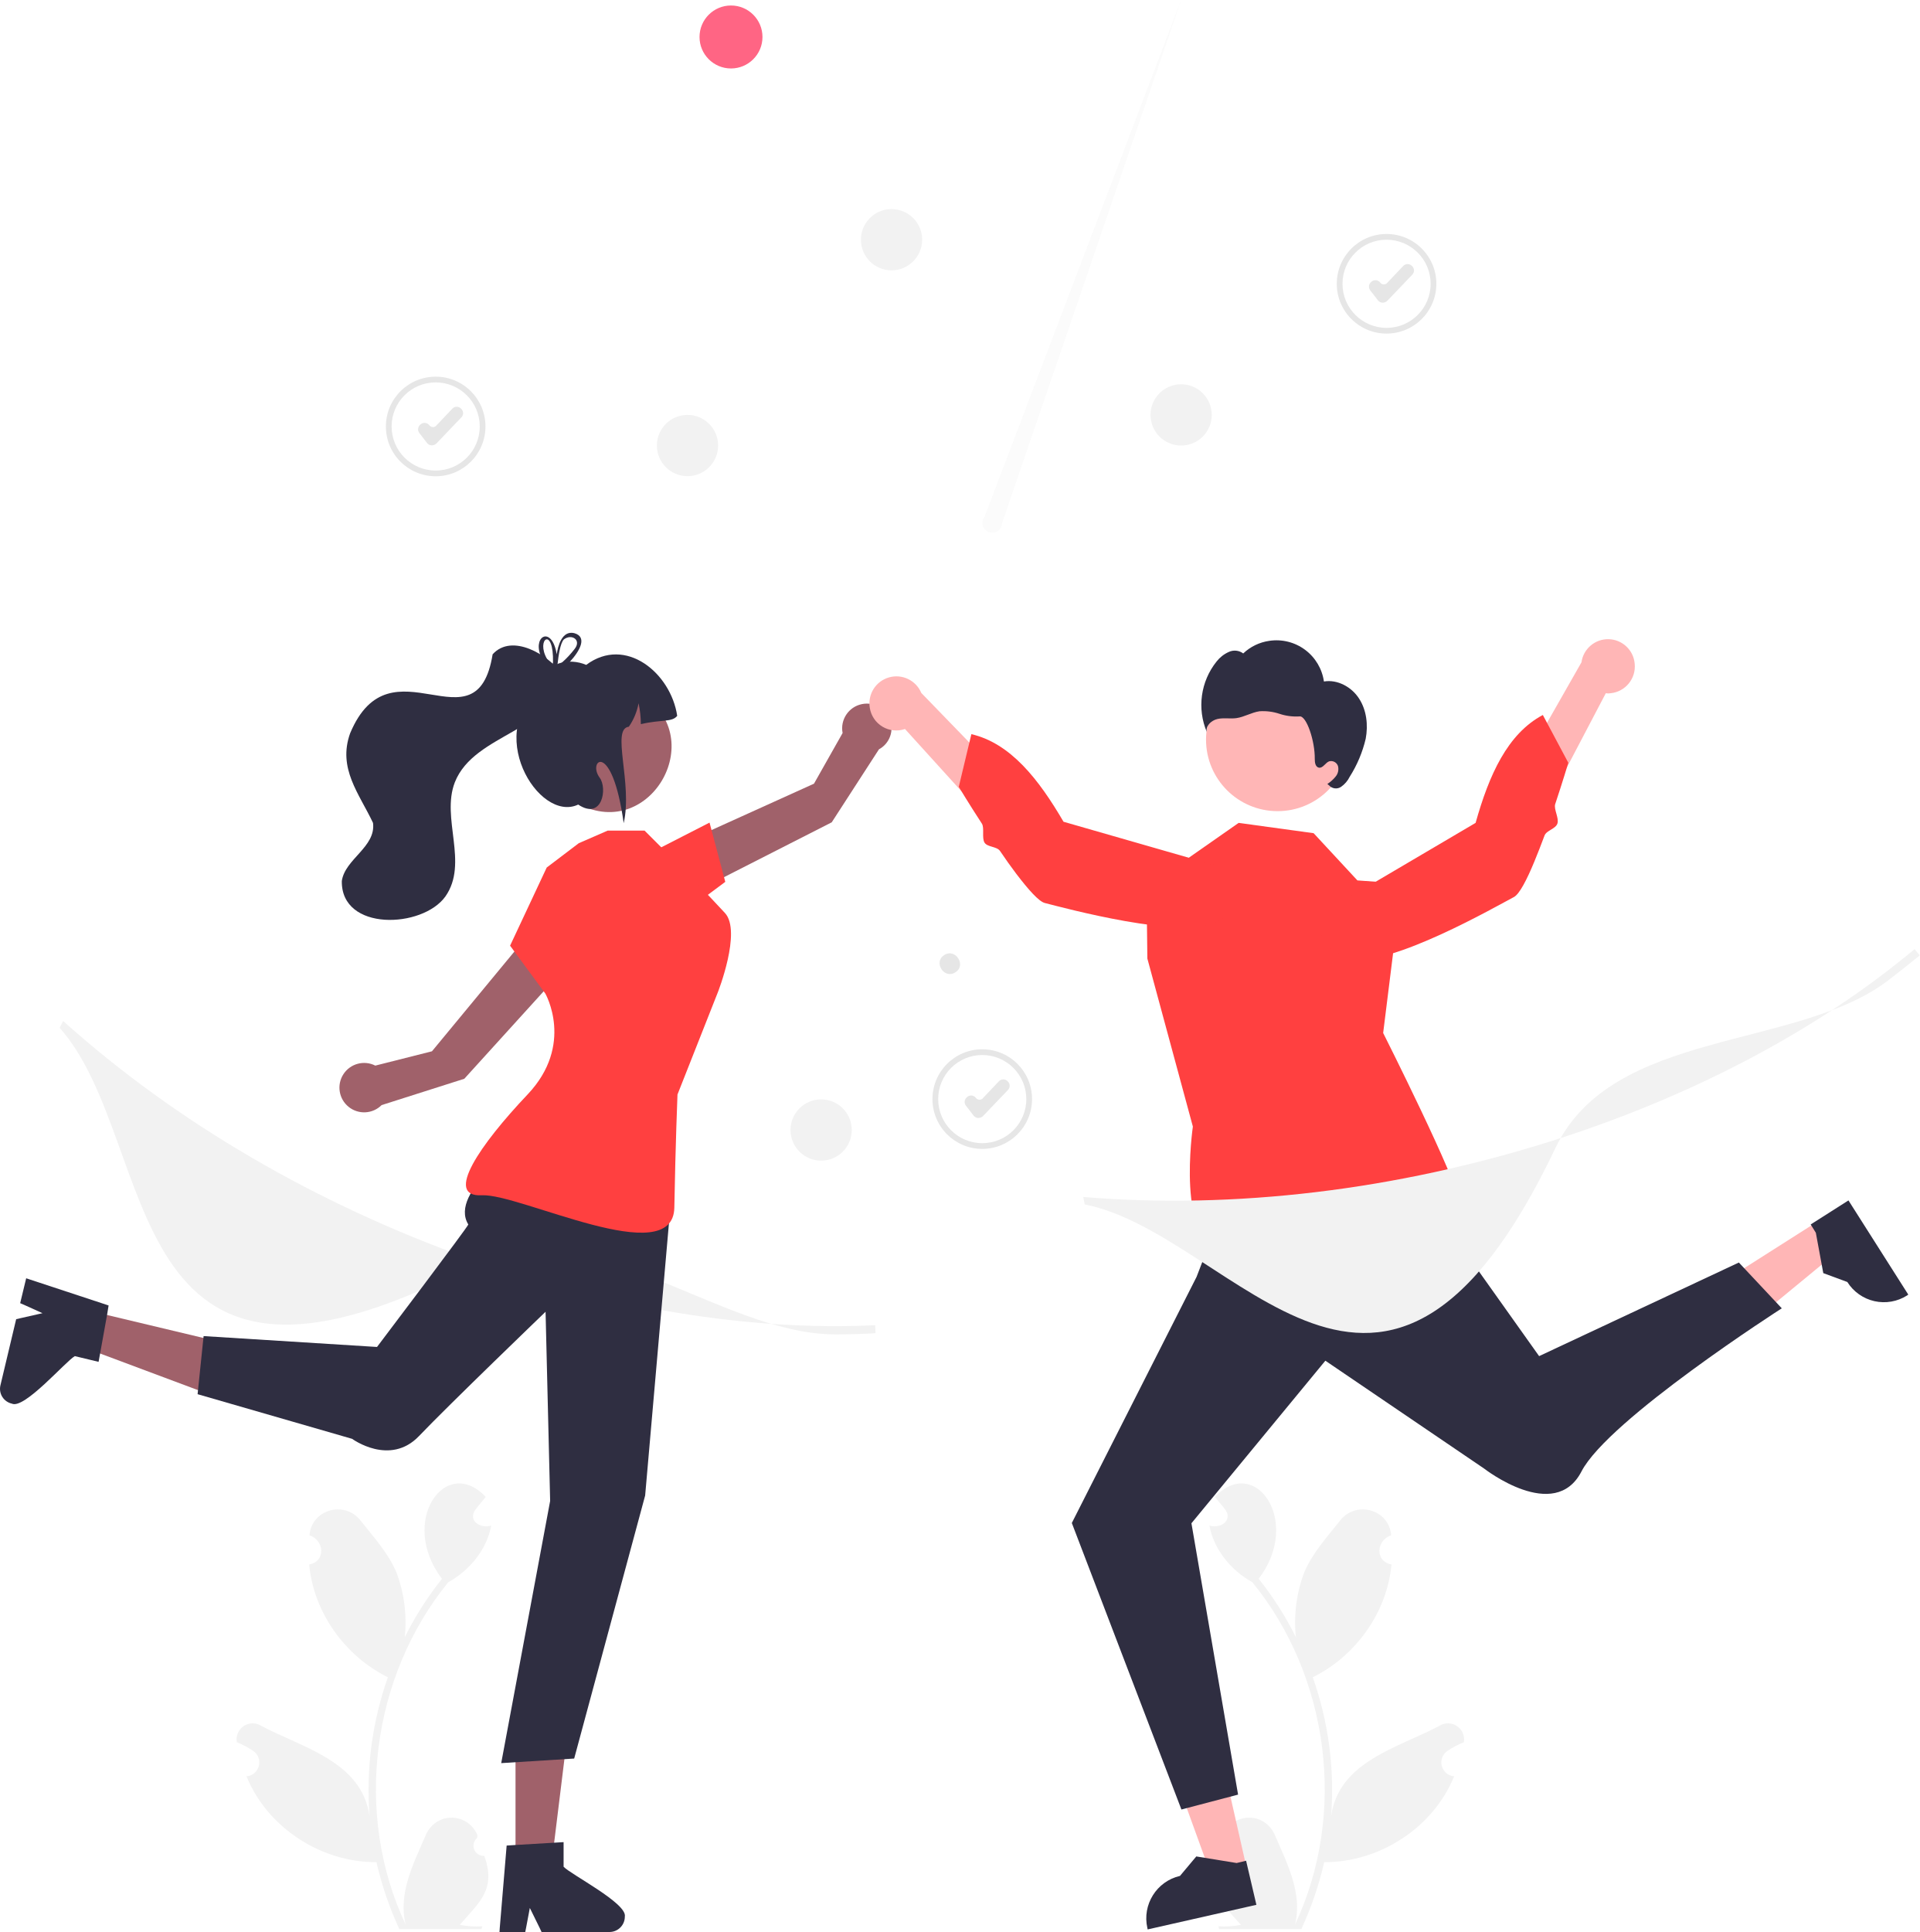
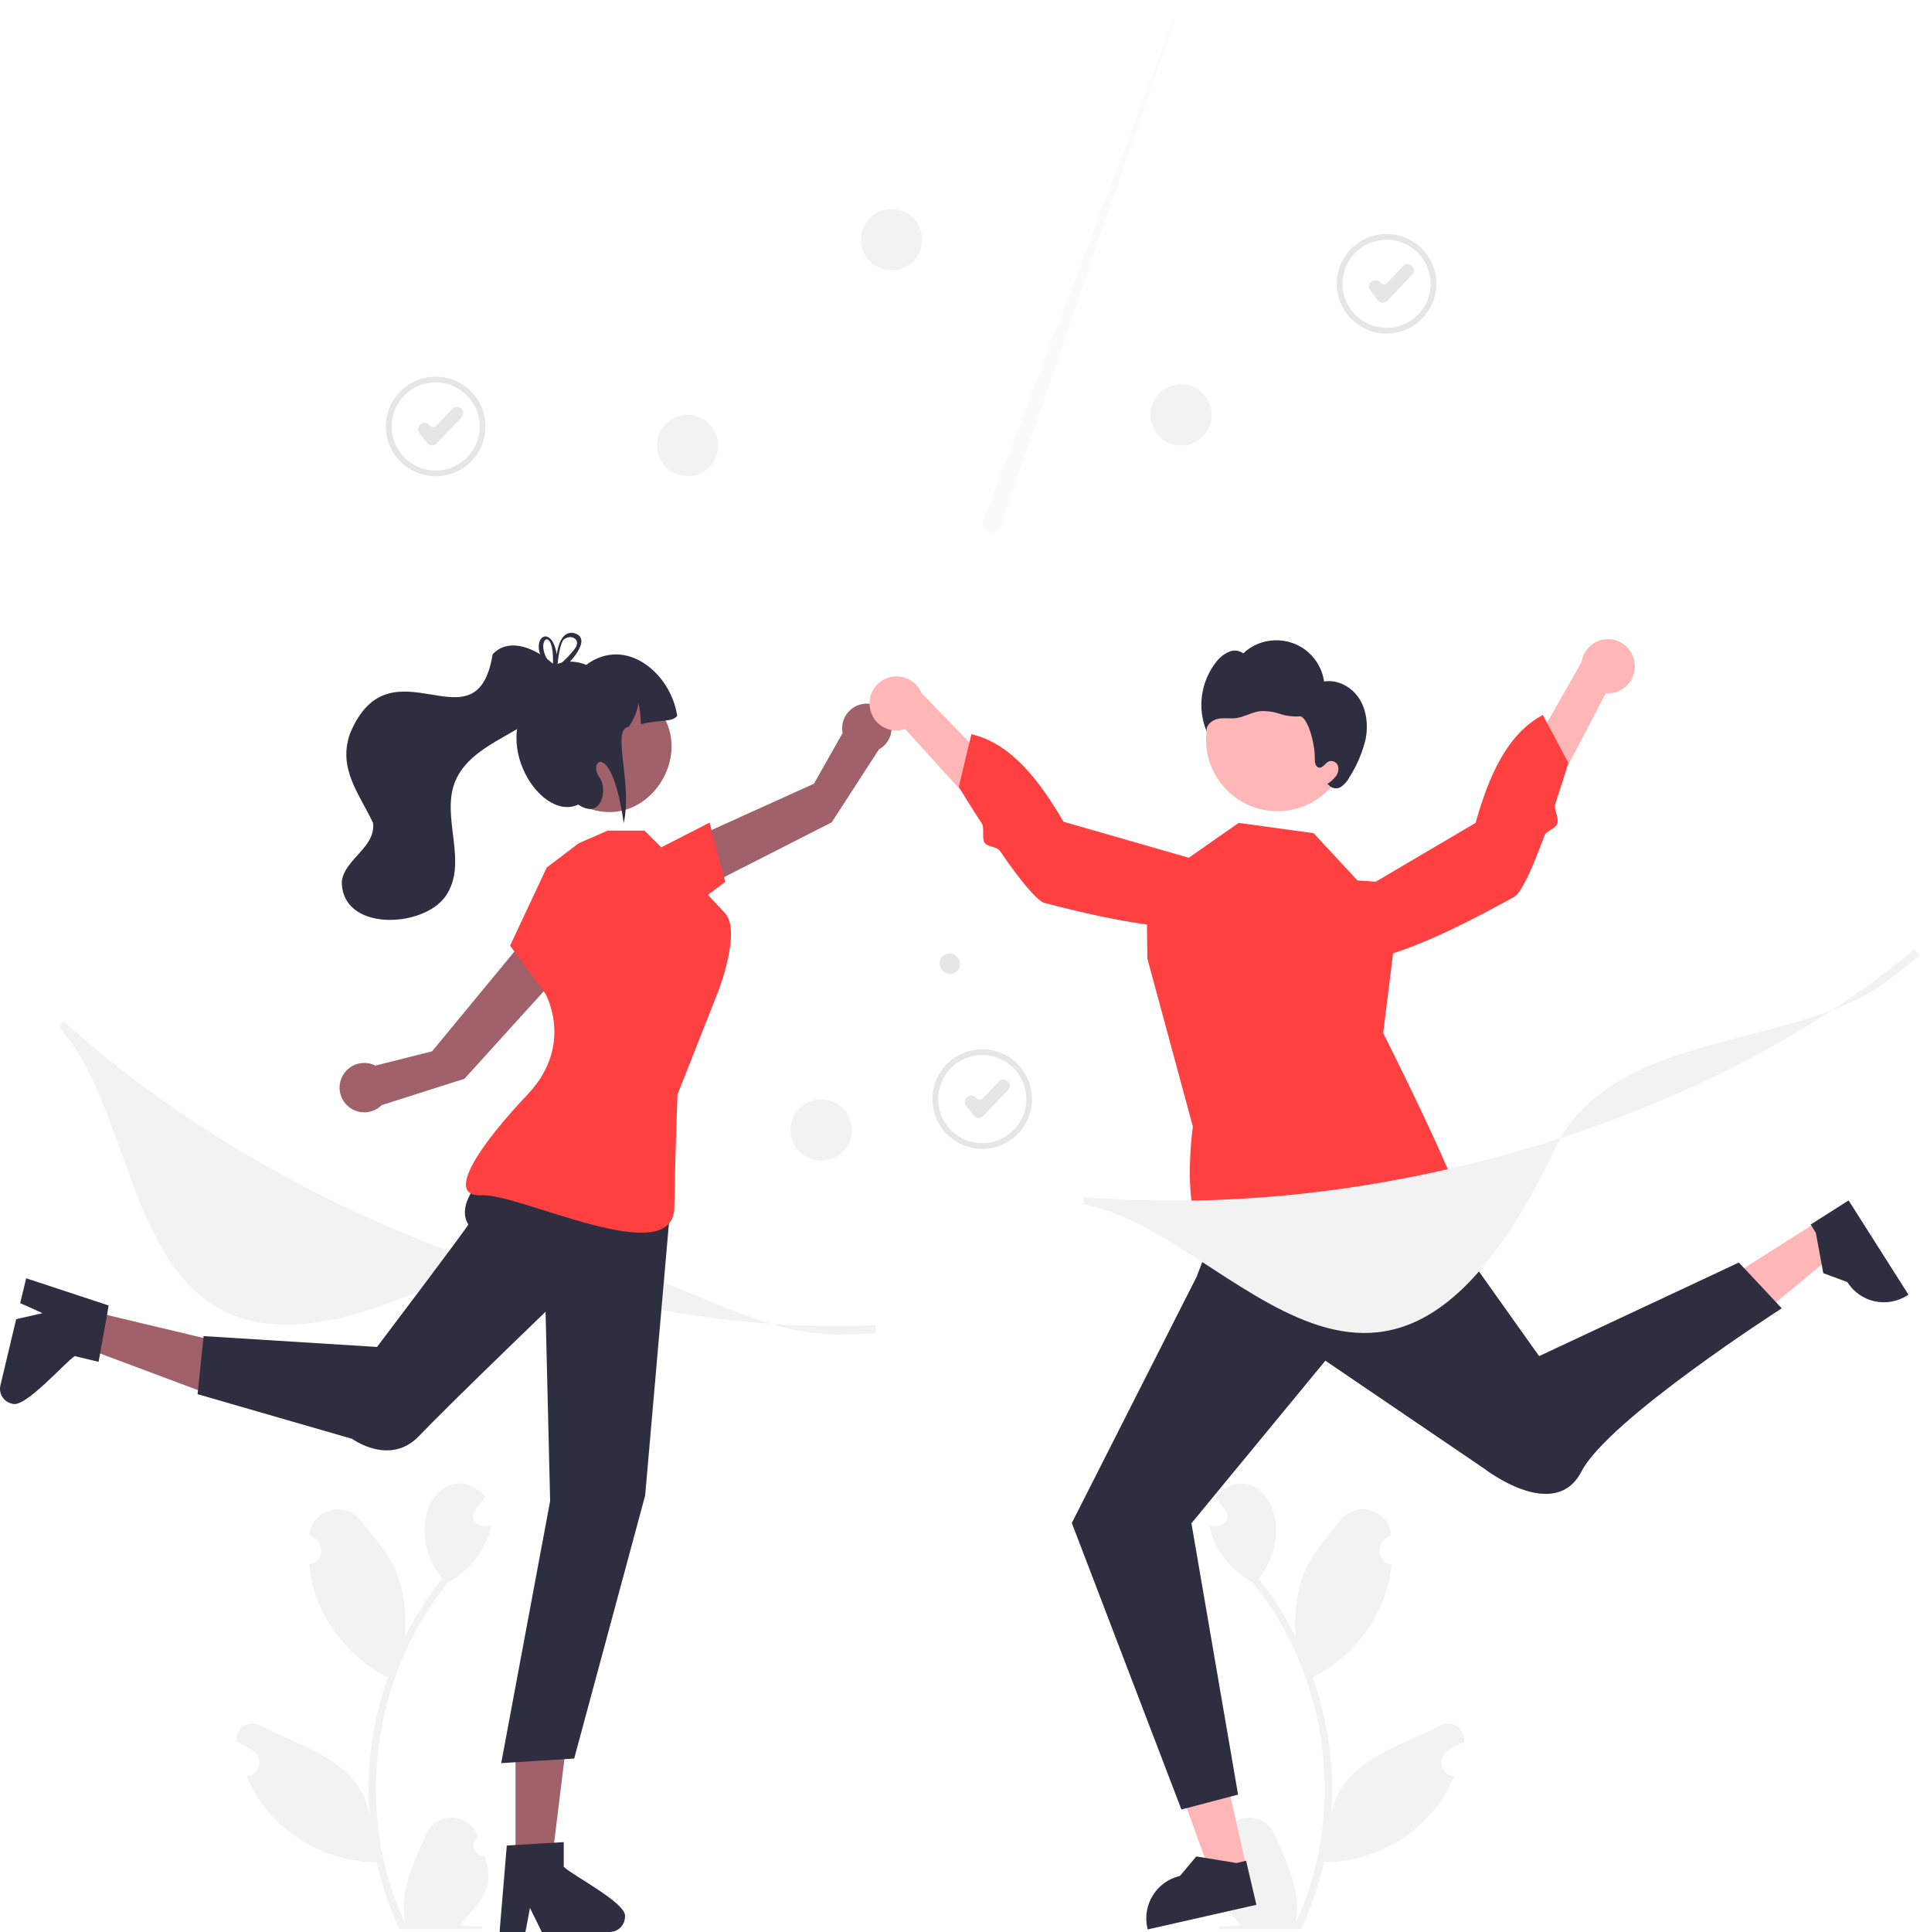
<svg xmlns="http://www.w3.org/2000/svg" id="Layer_1" data-name="Layer 1" viewBox="0 0 670.85 675">
  <defs>
-     <style>.cls-1{fill:#f2f2f2;}.cls-2{fill:#ffb6b6;}.cls-3{fill:#2f2e41;}.cls-4{fill:#a0616a;}.cls-5{fill:#ff4040;}.cls-6{fill:#e6e6e6;}.cls-7{fill:#ff6584;}.cls-8{fill:#f0f0f0;opacity:0.3;isolation:isolate;}</style>
+     <style>.cls-1{fill:#f2f2f2;}.cls-2{fill:#ffb6b6;}.cls-3{fill:#2f2e41;}.cls-4{fill:#a0616a;}.cls-5{fill:#ff4040;}.cls-6{fill:#e6e6e6;}.cls-7{fill:#f0f0f0;opacity:0.3;isolation:isolate;}</style>
  </defs>
-   <path class="cls-1" d="M169.2,648.4a3.55,3.55,0,0,1-2.6-6.2,3.55,3.55,0,0,0,.2-1,9.78,9.78,0,0,0-12.6-5.5,10,10,0,0,0-5.4,5.3c-4.3,10-9.8,20.4-7.1,31.4-18.2-38.6-12-86.6,14.9-119.6,7.4-4.1,13.5-11.4,15-19.8-3.7,1.2-8.3-1.7-5.5-5.6,1.2-1.5,2.4-3,3.6-4.4-14-14.9-30.6,8.5-15.3,28.6a113.85,113.85,0,0,0-13,20.4,49.62,49.62,0,0,0-2.9-22.6c-2.8-6.7-8-12.4-12.6-18.2-5.6-7.1-17.1-3.8-17.8,5.2,5.2,1.7,5.8,9.1-.1,10.2,1.5,16.7,12.5,32,27.5,39.4a118.06,118.06,0,0,0-6.4,48.6c-2.7-19.2-23.3-23.9-37.8-31.6a5.63,5.63,0,0,0-8.6,5.7,31,31,0,0,1,5.7,3,4.86,4.86,0,0,1,1.3,6.8,4.69,4.69,0,0,1-3.6,2.1c7.3,18,26.1,30.1,45.4,30a119.67,119.67,0,0,0,8,23.4h28.7c.1-.3.2-.6.3-1a29.76,29.76,0,0,1-7.9-.5c7.2-8.2,12.7-12.5,8.6-24.1Z" transform="translate(0.05)" />
-   <path class="cls-1" d="M425,648.4a3.55,3.55,0,0,0,2.6-6.2,3.55,3.55,0,0,1-.2-1,9.78,9.78,0,0,1,12.6-5.5,10,10,0,0,1,5.4,5.3c4.3,10,9.8,20.4,7.1,31.4,18.2-38.6,12-86.6-14.9-119.6-7.4-4.1-13.5-11.4-15-19.8,3.7,1.2,8.3-1.7,5.5-5.6-1.2-1.5-2.4-3-3.6-4.4,14-14.9,30.6,8.5,15.3,28.6a113.85,113.85,0,0,1,13,20.4,49.62,49.62,0,0,1,2.9-22.6c2.8-6.7,8-12.4,12.6-18.2,5.6-7.1,17.1-3.8,17.8,5.2-5.2,1.7-5.8,9.1.1,10.2-1.5,16.7-12.5,32-27.5,39.4a118.06,118.06,0,0,1,6.4,48.6c2.7-19.2,23.3-23.9,37.8-31.6a5.63,5.63,0,0,1,8.6,5.7,31,31,0,0,0-5.7,3,4.86,4.86,0,0,0-1.3,6.8,4.69,4.69,0,0,0,3.6,2.1c-7.3,18-26.1,30.1-45.4,30a119.67,119.67,0,0,1-8,23.4H426c-.1-.3-.2-.6-.3-1a29.76,29.76,0,0,0,7.9-.5c-7.3-8.2-12.7-12.5-8.6-24.1Z" transform="translate(0.05)" />
+   <path class="cls-1" d="M169.25,648.4a3.55,3.55,0,0,1-2.6-6.2,3.78,3.78,0,0,0,.2-1,9.78,9.78,0,0,0-12.6-5.5,10,10,0,0,0-5.4,5.3c-4.3,10-9.8,20.4-7.1,31.4-18.2-38.6-12-86.6,14.9-119.6,7.4-4.1,13.5-11.4,15-19.8-3.7,1.2-8.3-1.7-5.5-5.6,1.2-1.5,2.4-3,3.6-4.4-14-14.9-30.6,8.5-15.3,28.6a113.91,113.91,0,0,0-13,20.4,49.57,49.57,0,0,0-2.9-22.6c-2.8-6.7-8-12.4-12.6-18.2-5.6-7.1-17.1-3.8-17.8,5.2,5.2,1.7,5.8,9.1-.1,10.2,1.5,16.7,12.5,32,27.5,39.4a118.06,118.06,0,0,0-6.4,48.6c-2.7-19.2-23.3-23.9-37.8-31.6a5.63,5.63,0,0,0-8.6,5.7,30.7,30.7,0,0,1,5.7,3,4.86,4.86,0,0,1,1.34,6.74l0,.06a4.71,4.71,0,0,1-3.6,2.1c7.3,18,26.1,30.1,45.4,30a119.25,119.25,0,0,0,8,23.4h28.7c.1-.3.2-.6.3-1a29.51,29.51,0,0,1-7.9-.5c7.2-8.2,12.7-12.5,8.6-24.1Z" transform="translate(0)" />
+   <path class="cls-1" d="M425.05,648.4a3.55,3.55,0,0,0,2.6-6.2,3.78,3.78,0,0,1-.2-1,9.78,9.78,0,0,1,12.6-5.5,10,10,0,0,1,5.4,5.3c4.3,10,9.8,20.4,7.1,31.4,18.2-38.6,12-86.6-14.9-119.6-7.4-4.1-13.5-11.4-15-19.8,3.7,1.2,8.3-1.7,5.5-5.6-1.2-1.5-2.4-3-3.6-4.4,14-14.9,30.6,8.5,15.3,28.6a113.91,113.91,0,0,1,13,20.4,49.57,49.57,0,0,1,2.9-22.6c2.8-6.7,8-12.4,12.6-18.2,5.6-7.1,17.1-3.8,17.8,5.2-5.2,1.7-5.8,9.1.1,10.2-1.5,16.7-12.5,32-27.5,39.4a118.06,118.06,0,0,1,6.4,48.6c2.7-19.2,23.3-23.9,37.8-31.6a5.63,5.63,0,0,1,8.6,5.7,30.7,30.7,0,0,0-5.7,3,4.86,4.86,0,0,0-1.34,6.74l0,.06a4.71,4.71,0,0,0,3.6,2.1c-7.3,18-26.1,30.1-45.4,30a119.25,119.25,0,0,1-8,23.4h-28.7c-.1-.3-.2-.6-.3-1a29.51,29.51,0,0,0,7.9-.5c-7.3-8.2-12.7-12.5-8.6-24.1Z" transform="translate(0)" />
  <polygon class="cls-2" points="435.65 652.7 423.35 655.5 406.55 609.2 424.85 605 435.65 652.7" />
-   <path class="cls-3" d="M439,665.5l-38,8.6-.1-.5a15.22,15.22,0,0,1,11.4-18.2h0l5.7-6.8,14.1,2.3,3.3-.8Z" transform="translate(0.05)" />
+   <path class="cls-3" d="M439.05,665.5l-38,8.6-.1-.5a15.22,15.22,0,0,1,11.4-18.2h0l5.7-6.8,14.1,2.3,3.3-.8Z" transform="translate(0)" />
  <polygon class="cls-2" points="634.95 426.9 641.75 437.6 603.75 468.9 593.75 453.1 634.95 426.9" />
-   <path class="cls-3" d="M645.9,419.4l20.9,32.9-.4.3a15.1,15.1,0,0,1-20.9-4.7h0l-8.4-3.1-2.6-14.1-1.8-2.9Z" transform="translate(0.05)" />
-   <path class="cls-4" d="M241.1,312.5,238,294.8l46.4-21,10-17.7a8.63,8.63,0,0,1,16.9-3.5,8.39,8.39,0,0,1-4.2,9.2l-16.5,25.5Z" transform="translate(0.05)" />
+   <path class="cls-3" d="M646,419.4l20.9,32.9-.4.3A15.11,15.11,0,0,1,645.6,448l-.05-.08h0l-8.4-3.1-2.6-14.1-1.8-2.9Z" transform="translate(0)" />
+   <path class="cls-4" d="M241.15,312.5l-3.1-17.7,46.4-21,10-17.7a8.63,8.63,0,0,1,16.9-3.5,8.39,8.39,0,0,1-4.2,9.2l-16.5,25.5Z" transform="translate(0)" />
  <polygon class="cls-5" points="227.05 298.1 247.95 287.4 253.45 308.1 238.95 318.9 227.05 298.1" />
  <polygon class="cls-4" points="180.15 651.1 192.75 651.1 198.75 602.3 180.15 602.3 180.15 651.1" />
-   <path class="cls-3" d="M196.9,652.2v-8.6l-3.3.2-13.5.8-3.1.2-2.4,28.7-.1,1.5h9l.3-1.5,1.3-6.9,3.4,6.9.7,1.5H213a5.36,5.36,0,0,0,5.3-5.4C219.2,665,199.4,654.9,196.9,652.2Z" transform="translate(0.05)" />
+   <path class="cls-3" d="M197,652.2v-8.6l-3.3.2-13.5.8-3.1.2-2.4,28.7-.1,1.5h9l.3-1.5,1.3-6.9,3.4,6.9.7,1.5h23.8a5.36,5.36,0,0,0,5.3-5.4C219.25,665,199.45,654.9,197,652.2Z" transform="translate(0)" />
  <polygon class="cls-4" points="30.15 457.7 27.25 470 73.25 487.2 77.55 469 30.15 457.7" />
-   <path class="cls-3" d="M26.1,473.8l8.3,2,.6-3.3,2.4-13.3.5-3.1-27.3-9-1.5-.5L7,455.3l1.4.6,6.4,2.9-7.5,1.7-1.7.4L.1,484a5.29,5.29,0,0,0,4,6.4C8.4,492.5,22.9,475.6,26.1,473.8Z" transform="translate(0.05)" />
-   <path class="cls-4" d="M199.6,335.7l-16.3-7.6-32.4,39.2-19.8,5a8.63,8.63,0,1,0,2.2,13.8l28.9-9.2Z" transform="translate(0.05)" />
-   <path class="cls-6" d="M484.49,116.55a17.4,17.4,0,1,1,17.4-17.4A17.41,17.41,0,0,1,484.49,116.55Zm0-32.8a15.4,15.4,0,1,0,15.4,15.4h0A15.41,15.41,0,0,0,484.49,83.75Z" transform="translate(0.05)" />
-   <path class="cls-6" d="M483.19,105.75h-.1a2.09,2.09,0,0,1-1.6-.8l-2.7-3.5a2.1,2.1,0,0,1,.4-3h0l.1-.1a2.1,2.1,0,0,1,3,.4h0a1.58,1.58,0,0,0,2.2.3c.1,0,.1-.1.2-.2l5.6-5.9a2.09,2.09,0,0,1,3-.1l.1.1a2.09,2.09,0,0,1,.1,3h0l-8.7,9.1A2.36,2.36,0,0,1,483.19,105.75Z" transform="translate(0.05)" />
-   <path class="cls-6" d="M343.2,401.4A17.4,17.4,0,1,1,360.6,384h0A17.41,17.41,0,0,1,343.2,401.4Zm0-32.8A15.4,15.4,0,1,0,358.6,384h0a15.41,15.41,0,0,0-15.4-15.4Z" transform="translate(0.05)" />
-   <path class="cls-6" d="M341.9,390.6h-.1a2.09,2.09,0,0,1-1.6-.8l-2.7-3.5a2.1,2.1,0,0,1,.4-3h0l.1-.1a2.1,2.1,0,0,1,3,.4h0a1.58,1.58,0,0,0,2.2.3c.1,0,.1-.1.2-.2l5.6-5.9a2.09,2.09,0,0,1,3-.1l.1.1a2.09,2.09,0,0,1,.1,3h0l-8.7,9.1A2.36,2.36,0,0,1,341.9,390.6Z" transform="translate(0.05)" />
-   <path class="cls-6" d="M152.2,166.4A17.4,17.4,0,1,1,169.6,149,17.41,17.41,0,0,1,152.2,166.4Zm0-32.8A15.4,15.4,0,1,0,167.6,149h0a15.41,15.41,0,0,0-15.4-15.4Z" transform="translate(0.05)" />
-   <path class="cls-6" d="M150.9,155.6h-.1a2.09,2.09,0,0,1-1.6-.8l-2.7-3.5a2.1,2.1,0,0,1,.4-3h0l.1-.1a2.1,2.1,0,0,1,3,.4h0a1.58,1.58,0,0,0,2.2.3c.1,0,.1-.1.2-.2l5.6-5.9a2.09,2.09,0,0,1,3-.1l.1.1a2.09,2.09,0,0,1,.1,3h0l-8.7,9.1A2.36,2.36,0,0,1,150.9,155.6Z" transform="translate(0.05)" />
-   <path class="cls-1" d="M291.7,466.2c-40.4,0-86.9-44.8-127.9-23.5-124.4,64.5-107.3-43.4-143-83.6l1.2-2.4c39.4,35.4,88.7,64.1,142.4,83.2,48.5,17.2,97.5,25.2,141.4,23.1l.1,2.8C301.1,466.1,296.4,466.2,291.7,466.2Z" transform="translate(0.05)" />
-   <path class="cls-6" d="M333.8,339.7c-3.9,2.6-7.8-3.6-3.9-6C333.8,331.1,337.8,337.3,333.8,339.7Z" transform="translate(0.05)" />
-   <circle class="cls-7" cx="255.45" cy="12.92" r="11" />
-   <path class="cls-8" d="M350.1,182.8,412.7,0,344,180.6a3.37,3.37,0,0,0,.6,4.8,3.46,3.46,0,0,0,4.8-.6,4,4,0,0,0,.7-2Z" transform="translate(0.05)" />
+   <path class="cls-3" d="M26.15,473.8l8.3,2,.6-3.3,2.4-13.3.5-3.1-27.3-9-1.5-.5-2.1,8.7,1.4.6,6.4,2.9-7.5,1.7-1.7.4L.15,484a5.29,5.29,0,0,0,3.91,6.38l.09,0C8.45,492.5,23,475.6,26.15,473.8Z" transform="translate(0)" />
+   <path class="cls-4" d="M199.65,335.7l-16.3-7.6L151,367.3l-19.8,5a8.63,8.63,0,1,0,2.2,13.8l28.9-9.2Z" transform="translate(0)" />
+   <path class="cls-6" d="M484.54,116.55a17.4,17.4,0,1,1,17.4-17.4h0A17.41,17.41,0,0,1,484.54,116.55Zm0-32.8a15.4,15.4,0,1,0,15.4,15.4h0A15.42,15.42,0,0,0,484.54,83.75Z" transform="translate(0)" />
+   <path class="cls-6" d="M483.24,105.75h-.1a2.09,2.09,0,0,1-1.6-.8l-2.7-3.5a2.1,2.1,0,0,1,.34-3l.06,0h0l.1-.1a2.1,2.1,0,0,1,3,.34l0,.06h0a1.58,1.58,0,0,0,2.2.3c.1,0,.1-.1.2-.2l5.6-5.9a2.08,2.08,0,0,1,3-.14l0,0,.1.1a2.08,2.08,0,0,1,.14,3l0,0h0l-8.7,9.1A2.35,2.35,0,0,1,483.24,105.75Z" transform="translate(0)" />
+   <path class="cls-6" d="M343.25,401.4a17.4,17.4,0,1,1,17.4-17.4h0A17.41,17.41,0,0,1,343.25,401.4Zm0-32.8a15.4,15.4,0,1,0,15.4,15.4h0A15.42,15.42,0,0,0,343.25,368.6Z" transform="translate(0)" />
+   <path class="cls-6" d="M342,390.6h-.1a2.09,2.09,0,0,1-1.6-.8l-2.7-3.5a2.1,2.1,0,0,1,.34-2.95l.06-.05h0l.1-.1a2.1,2.1,0,0,1,2.95.34l.05.06h0a1.58,1.58,0,0,0,2.2.3c.1,0,.1-.1.2-.2l5.6-5.9a2.08,2.08,0,0,1,2.95-.14l.05,0,.1.1a2.08,2.08,0,0,1,.14,2.95l0,.05h0l-8.7,9.1A2.35,2.35,0,0,1,342,390.6Z" transform="translate(0)" />
+   <path class="cls-6" d="M152.25,166.4a17.4,17.4,0,1,1,17.4-17.4A17.4,17.4,0,0,1,152.25,166.4Zm0-32.8a15.4,15.4,0,1,0,15.4,15.4h0a15.42,15.42,0,0,0-15.4-15.4Z" transform="translate(0)" />
+   <path class="cls-6" d="M151,155.6h-.1a2.09,2.09,0,0,1-1.6-.8l-2.7-3.5a2.1,2.1,0,0,1,.34-3l.06,0h0l.1-.1a2.1,2.1,0,0,1,2.95.34l.05.06h0a1.58,1.58,0,0,0,2.2.3c.1,0,.1-.1.2-.2l5.6-5.9a2.08,2.08,0,0,1,2.95-.14l.05,0,.1.1a2.08,2.08,0,0,1,.14,2.95l0,.05h0l-8.7,9.1A2.35,2.35,0,0,1,151,155.6Z" transform="translate(0)" />
+   <path class="cls-1" d="M291.75,466.2c-40.4,0-86.9-44.8-127.9-23.5-124.4,64.5-107.3-43.4-143-83.6l1.2-2.4c39.4,35.4,88.7,64.1,142.4,83.2C213,457.1,262,465.1,305.85,463l.1,2.8C301.15,466.1,296.45,466.2,291.75,466.2Z" transform="translate(0)" />
+   <path class="cls-6" d="M333.85,339.7c-3.9,2.6-7.8-3.6-3.9-6C333.85,331.1,337.85,337.3,333.85,339.7Z" transform="translate(0)" />
+   <path class="cls-7" d="M350.15,182.8,412.75,0l-68.7,180.6a3.38,3.38,0,0,0,.52,4.74l.08.06a3.46,3.46,0,0,0,4.8-.6A4,4,0,0,0,350.15,182.8Z" transform="translate(0)" />
  <circle class="cls-1" cx="286.95" cy="394.8" r="10.7" />
-   <path class="cls-3" d="M183.2,398.9s-26.7,17.4-19.6,28.9c.2.4-31.9,42.8-31.9,42.8l-60.6-3.8L69,487.1l54,15.6s13.2,9.7,23.4-1,44.2-43.4,44.2-43.4l1.6,66.1L175.1,616l25.5-1.6,24.8-91.9,9.1-104.1Z" transform="translate(0.05)" />
-   <path class="cls-5" d="M202.2,294.6,191,303.1l-12.8,27.3,12.3,16.7s10.3,17.9-6.2,35.3-29.3,35.9-16,35.2,66.9,26.6,67.3,4.3,1.1-39.5,1.1-39.5l14.1-35.7s8.4-21.3,2.5-27.7-13.8-14.5-13.8-14.5l-14.3-14.3H212.3Z" transform="translate(0.05)" />
-   <path class="cls-4" d="M223.2,242.2c25.2,14.3,4.5,52.1-21.1,38.7C176.9,266.5,197.5,228.7,223.2,242.2Z" transform="translate(0.05)" />
-   <path class="cls-3" d="M236.6,250.1c-1.8,2.3-5.4,1.2-12.7,2.9a36.26,36.26,0,0,0-.8-7.3,21.05,21.05,0,0,1-3.4,8.2c-6.3.7,1.4,19.7-1.8,33.7-4.1-29.5-12.8-21.8-8.4-15.9,2.8,3.7.9,15-7.5,9.4-13.9,6.6-33.7-26.2-11.8-41.7-.4-8.3,8.9-9.6,14.6-7.1C218.6,222,234.4,235.2,236.6,250.1Z" transform="translate(0.05)" />
-   <path class="cls-3" d="M172.1,228.6c-5.6,34.5-35.6-6.3-49.8,27.6-4.4,12.3,3.2,21.1,8,31.3,1.1,8.4-9.8,12.6-10.9,20.3-.3,17.7,28.2,16.6,36.2,5.4,8.2-11.7-1.6-27.3,3.3-39.9,6.9-17.4,35.1-17.5,37.5-37.8C191.6,228.8,178.9,221.1,172.1,228.6Z" transform="translate(0.05)" />
-   <path class="cls-3" d="M194.8,232a1.69,1.69,0,0,1-.5.2h0c-.2.1-.3.2-.5.2h0l-.6-.6a2.72,2.72,0,0,0,0,.9v.1l.6.6c.2-.1.4-.3.6-.4a1.38,1.38,0,0,1,.4-.3.82.82,0,0,1,0-.7Zm5.8-10.8c-4.3-1-5.7,4.6-6.1,7.4-1.6-9.8-8.1-6.7-5.8,0a14,14,0,0,0,3.3,5.3,4.62,4.62,0,0,0,.7.7c-.3,1.4,1.1,1,2.8-.2a21.72,21.72,0,0,0,3.6-3.2c3.5-3.8,6.2-8.7,1.5-10Zm.1,5.6a32.66,32.66,0,0,1-4.4,4.7,10.1,10.1,0,0,1-1.6,1.3v.2c0,.1-.1.2-.1.3-.5,1-1.1.4-1.4-.4a.1.1,0,0,0-.1-.1,16.38,16.38,0,0,1-2-2.6c-4-6.9,2.4-11.6,2.1,1.3-.1.1-.1.2-.1.4a2.72,2.72,0,0,0,0,.9v.1l.6.6c.2-.1.4-.3.6-.4a1.38,1.38,0,0,1,.4-.3,3.08,3.08,0,0,1,.1-.9h0c.3-2.6.9-7.2,2.2-8.5,2.7-2.1,6.3.2,3.7,3.4Zm-5.9,5.2a1.69,1.69,0,0,1-.5.2h0c-.2.1-.3.2-.5.2h0l-.6-.6a2.72,2.72,0,0,0,0,.9v.1l.6.6c.2-.1.4-.3.6-.4a1.38,1.38,0,0,1,.4-.3.82.82,0,0,1,0-.7Z" transform="translate(0.05)" />
-   <path class="cls-3" d="M427.4,421.9l-9.3,24.2-43.6,86,38.3,100.1,19.8-5.2-16.3-94.8,46.8-56.8,55.5,37.7s24.6,19.2,34,1,70-57,70-57l-15-16-69.8,32.7L489.6,406Z" transform="translate(0.05)" />
-   <path class="cls-5" d="M474.3,307.6,459,291.1l-26.2-3.6L400.6,310l.3,24.9,15.9,58.7s-6.1,42.2,10.9,41.8,26.1-8.9,33-7.1,36.2,9,38,1.4,11.7-2.2,11.3-9.4-26.7-59.4-26.7-59.4l6.5-52.2Z" transform="translate(0.05)" />
-   <path class="cls-2" d="M571.2,231.9a9.41,9.41,0,0,1-8.4,10.3,4.84,4.84,0,0,1-1.7,0L526,309.1l-9.4-14.5,36-63.2a9.36,9.36,0,0,1,18.6.5Z" transform="translate(0.05)" />
-   <path class="cls-5" d="M460.4,320s-1.4,11.9,12,14.9,50.5-18.3,56.6-21.5c1.9-1,4.5-6,7.1-12.3,1.2-2.9,2.4-6,3.6-9.2.7-1.8,3.9-2.3,4.5-4.2s-1.3-4.9-.8-6.7c2.7-8.1,4.6-14.5,4.6-14.5l-8.9-16.7c-12.4,6.6-18.8,21-23.5,37.7Z" transform="translate(0.05)" />
-   <path class="cls-2" d="M303.9,247.3a9.35,9.35,0,0,0,12.3,7.4l50.8,56,5.5-16.4-50.6-52.2a9.43,9.43,0,0,0-18,5.2Z" transform="translate(0.05)" />
-   <path class="cls-5" d="M433.2,304.8s4.3,11.2-7.9,17.4-53.5-5-60.2-6.7c-2.1-.5-5.8-4.7-10-10.2-1.9-2.5-3.8-5.2-5.7-8-1.1-1.6-4.4-1.3-5.4-2.9s0-5.1-.9-6.6c-4.7-7.2-8.1-12.9-8.1-12.9l4.4-18.4c13.7,3.2,23.5,15.7,32.2,30.6Z" transform="translate(0.05)" />
+   <path class="cls-3" d="M183.25,398.9s-26.7,17.4-19.6,28.9c.2.4-31.9,42.8-31.9,42.8l-60.6-3.8-2.1,20.3,54,15.6s13.2,9.7,23.4-1,44.2-43.4,44.2-43.4l1.6,66.1L175.15,616l25.5-1.6,24.8-91.9,9.1-104.1Z" transform="translate(0)" />
+   <path class="cls-5" d="M202.25,294.6l-11.2,8.5-12.8,27.3,12.3,16.7s10.3,17.9-6.2,35.3-29.3,35.9-16,35.2,66.9,26.6,67.3,4.3,1.1-39.5,1.1-39.5l14.1-35.7s8.4-21.3,2.5-27.7-13.8-14.5-13.8-14.5l-14.3-14.3h-12.9Z" transform="translate(0)" />
+   <path class="cls-4" d="M223.25,242.2c25.2,14.3,4.5,52.1-21.1,38.7C177,266.5,197.55,228.7,223.25,242.2Z" transform="translate(0)" />
+   <path class="cls-3" d="M236.65,250.1c-1.8,2.3-5.4,1.2-12.7,2.9a36.59,36.59,0,0,0-.8-7.3,21.16,21.16,0,0,1-3.4,8.2c-6.3.7,1.4,19.7-1.8,33.7-4.1-29.5-12.8-21.8-8.4-15.9,2.8,3.7.9,15-7.5,9.4-13.9,6.6-33.7-26.2-11.8-41.7-.4-8.3,8.9-9.6,14.6-7.1C218.65,222,234.45,235.2,236.65,250.1Z" transform="translate(0)" />
+   <path class="cls-3" d="M172.15,228.6c-5.6,34.5-35.6-6.3-49.8,27.6-4.4,12.3,3.2,21.1,8,31.3,1.1,8.4-9.8,12.6-10.9,20.3-.3,17.7,28.2,16.6,36.2,5.4,8.2-11.7-1.6-27.3,3.3-39.9,6.9-17.4,35.1-17.5,37.5-37.8C191.65,228.8,179,221.1,172.15,228.6Z" transform="translate(0)" />
+   <path class="cls-3" d="M194.85,232a1.69,1.69,0,0,1-.5.2h0c-.2.1-.3.2-.5.2h0l-.6-.6a2.72,2.72,0,0,0,0,.9v.1l.6.6c.2-.1.4-.3.6-.4a1.31,1.31,0,0,1,.4-.3A.85.85,0,0,1,194.85,232Zm5.8-10.8c-4.3-1-5.7,4.6-6.1,7.4-1.6-9.8-8.1-6.7-5.8,0a14.15,14.15,0,0,0,3.3,5.3,4.63,4.63,0,0,0,.7.7c-.3,1.4,1.1,1,2.8-.2a21.87,21.87,0,0,0,3.6-3.2C202.65,227.4,205.35,222.5,200.65,221.2Zm.1,5.6a32.63,32.63,0,0,1-4.4,4.7,10,10,0,0,1-1.6,1.3v.2c0,.1-.1.2-.1.3-.5,1-1.1.4-1.4-.4a.09.09,0,0,0-.1-.1h0a16.8,16.8,0,0,1-2-2.6c-4-6.9,2.4-11.6,2.1,1.3-.1.1-.1.2-.1.4a2.72,2.72,0,0,0,0,.9v.1l.6.6c.2-.1.4-.3.6-.4a1.31,1.31,0,0,1,.4-.3,3,3,0,0,1,.1-.9h0c.3-2.6.9-7.2,2.2-8.5C199.75,221.3,203.35,223.6,200.75,226.8Zm-5.9,5.2a1.69,1.69,0,0,1-.5.2h0c-.2.1-.3.2-.5.2h0l-.6-.6a2.72,2.72,0,0,0,0,.9v.1l.6.6c.2-.1.4-.3.6-.4a1.31,1.31,0,0,1,.4-.3A.85.85,0,0,1,194.85,232Z" transform="translate(0)" />
+   <path class="cls-3" d="M427.45,421.9l-9.3,24.2-43.6,86,38.3,100.1,19.8-5.2-16.3-94.8,46.8-56.8,55.5,37.7s24.6,19.2,34,1,70-57,70-57l-15-16-69.8,32.7L489.65,406Z" transform="translate(0)" />
+   <path class="cls-5" d="M474.35,307.6l-15.3-16.5-26.2-3.6L400.65,310l.3,24.9,15.9,58.7s-6.1,42.2,10.9,41.8,26.1-8.9,33-7.1,36.2,9,38,1.4,11.7-2.2,11.3-9.4-26.7-59.4-26.7-59.4l6.5-52.2Z" transform="translate(0)" />
+   <path class="cls-2" d="M571.25,231.9a9.41,9.41,0,0,1-8.4,10.3,4.85,4.85,0,0,1-1.7,0l-35.1,66.9-9.4-14.5,36-63.2a9.36,9.36,0,0,1,18.6.5Z" transform="translate(0)" />
+   <path class="cls-5" d="M460.45,320s-1.4,11.9,12,14.9,50.5-18.3,56.6-21.5c1.9-1,4.5-6,7.1-12.3,1.2-2.9,2.4-6,3.6-9.2.7-1.8,3.9-2.3,4.5-4.2s-1.3-4.9-.8-6.7c2.7-8.1,4.6-14.5,4.6-14.5l-8.9-16.7c-12.4,6.6-18.8,21-23.5,37.7Z" transform="translate(0)" />
+   <path class="cls-2" d="M304,247.3a9.34,9.34,0,0,0,10.67,7.8,9,9,0,0,0,1.63-.4l50.8,56,5.5-16.4L322,242.1a9.43,9.43,0,0,0-18,5.2Z" transform="translate(0)" />
+   <path class="cls-5" d="M433.25,304.8s4.3,11.2-7.9,17.4-53.5-5-60.2-6.7c-2.1-.5-5.8-4.7-10-10.2-1.9-2.5-3.8-5.2-5.7-8-1.1-1.6-4.4-1.3-5.4-2.9s0-5.1-.9-6.6c-4.7-7.2-8.1-12.9-8.1-12.9l4.4-18.4c13.7,3.2,23.5,15.7,32.2,30.6Z" transform="translate(0)" />
  <circle class="cls-2" cx="446.45" cy="258.4" r="25" />
-   <path class="cls-3" d="M474.9,244.1c-2.6-4.1-7.6-6.8-12.3-6a16.76,16.76,0,0,0-19.1-14.2,16.59,16.59,0,0,0-9.1,4.4,4.94,4.94,0,0,0-5.1-.5,11.23,11.23,0,0,0-4.2,3.3,24.27,24.27,0,0,0-3.4,24.7c-.6-2.1,1.5-4.1,3.7-4.6s4.4,0,6.6-.3c2.8-.4,5.3-2,8.1-2.4a18.25,18.25,0,0,1,7,.9,18.51,18.51,0,0,0,7,.9c2.4-.3,5.4,8.6,5.3,14.9,0,1.2.2,2.7,1.4,3,1.4.3,2.3-1.7,3.6-2.2a2.55,2.55,0,0,1,3.1,1.6,4.1,4.1,0,0,1-.8,3.7,12,12,0,0,1-2.9,2.6l.6.5a3.22,3.22,0,0,0,4.2.5,9.22,9.22,0,0,0,3-3.5,43.28,43.28,0,0,0,5.6-13.3C478.1,253.3,477.5,248.1,474.9,244.1Z" transform="translate(0.05)" />
-   <path class="cls-1" d="M659.7,342.6c-32.2,24.4-96.3,16.7-116.2,58.5C483.3,527.6,431.7,431.2,379,420.8l-.5-2.6c52.8,4.4,109.4-2.4,163.8-19.6,49.1-15.6,92.9-38.7,126.7-67l1.8,2.2C667.1,336.8,663.5,339.7,659.7,342.6Z" transform="translate(0.05)" />
+   <path class="cls-3" d="M475,244.1c-2.6-4.1-7.6-6.8-12.3-6a16.76,16.76,0,0,0-19-14.22l-.14,0a16.53,16.53,0,0,0-9.1,4.4,4.94,4.94,0,0,0-5.1-.5,11.21,11.21,0,0,0-4.2,3.3,24.26,24.26,0,0,0-3.4,24.7c-.6-2.1,1.5-4.1,3.7-4.6s4.4,0,6.6-.3c2.8-.4,5.3-2,8.1-2.4a18.26,18.26,0,0,1,7,.9,18.46,18.46,0,0,0,7,.9c2.4-.3,5.4,8.6,5.3,14.9,0,1.2.2,2.7,1.4,3,1.4.3,2.3-1.7,3.6-2.2a2.55,2.55,0,0,1,3.1,1.6,4.12,4.12,0,0,1-.8,3.7,12,12,0,0,1-2.9,2.6l.6.5a3.22,3.22,0,0,0,4.2.5,9.23,9.23,0,0,0,3-3.5,43.21,43.21,0,0,0,5.6-13.3C478.15,253.3,477.55,248.1,475,244.1Z" transform="translate(0)" />
+   <path class="cls-1" d="M659.75,342.6c-32.2,24.4-96.3,16.7-116.2,58.5-60.2,126.5-111.8,30.1-164.5,19.7l-.5-2.6c52.8,4.4,109.4-2.4,163.8-19.6,49.1-15.6,92.9-38.7,126.7-67l1.8,2.2C667.15,336.8,663.55,339.7,659.75,342.6Z" transform="translate(0)" />
  <circle class="cls-1" cx="240.25" cy="155.66" r="10.7" />
  <circle class="cls-1" cx="412.75" cy="144.96" r="10.7" />
  <circle class="cls-1" cx="311.55" cy="83.75" r="10.7" />
</svg>
